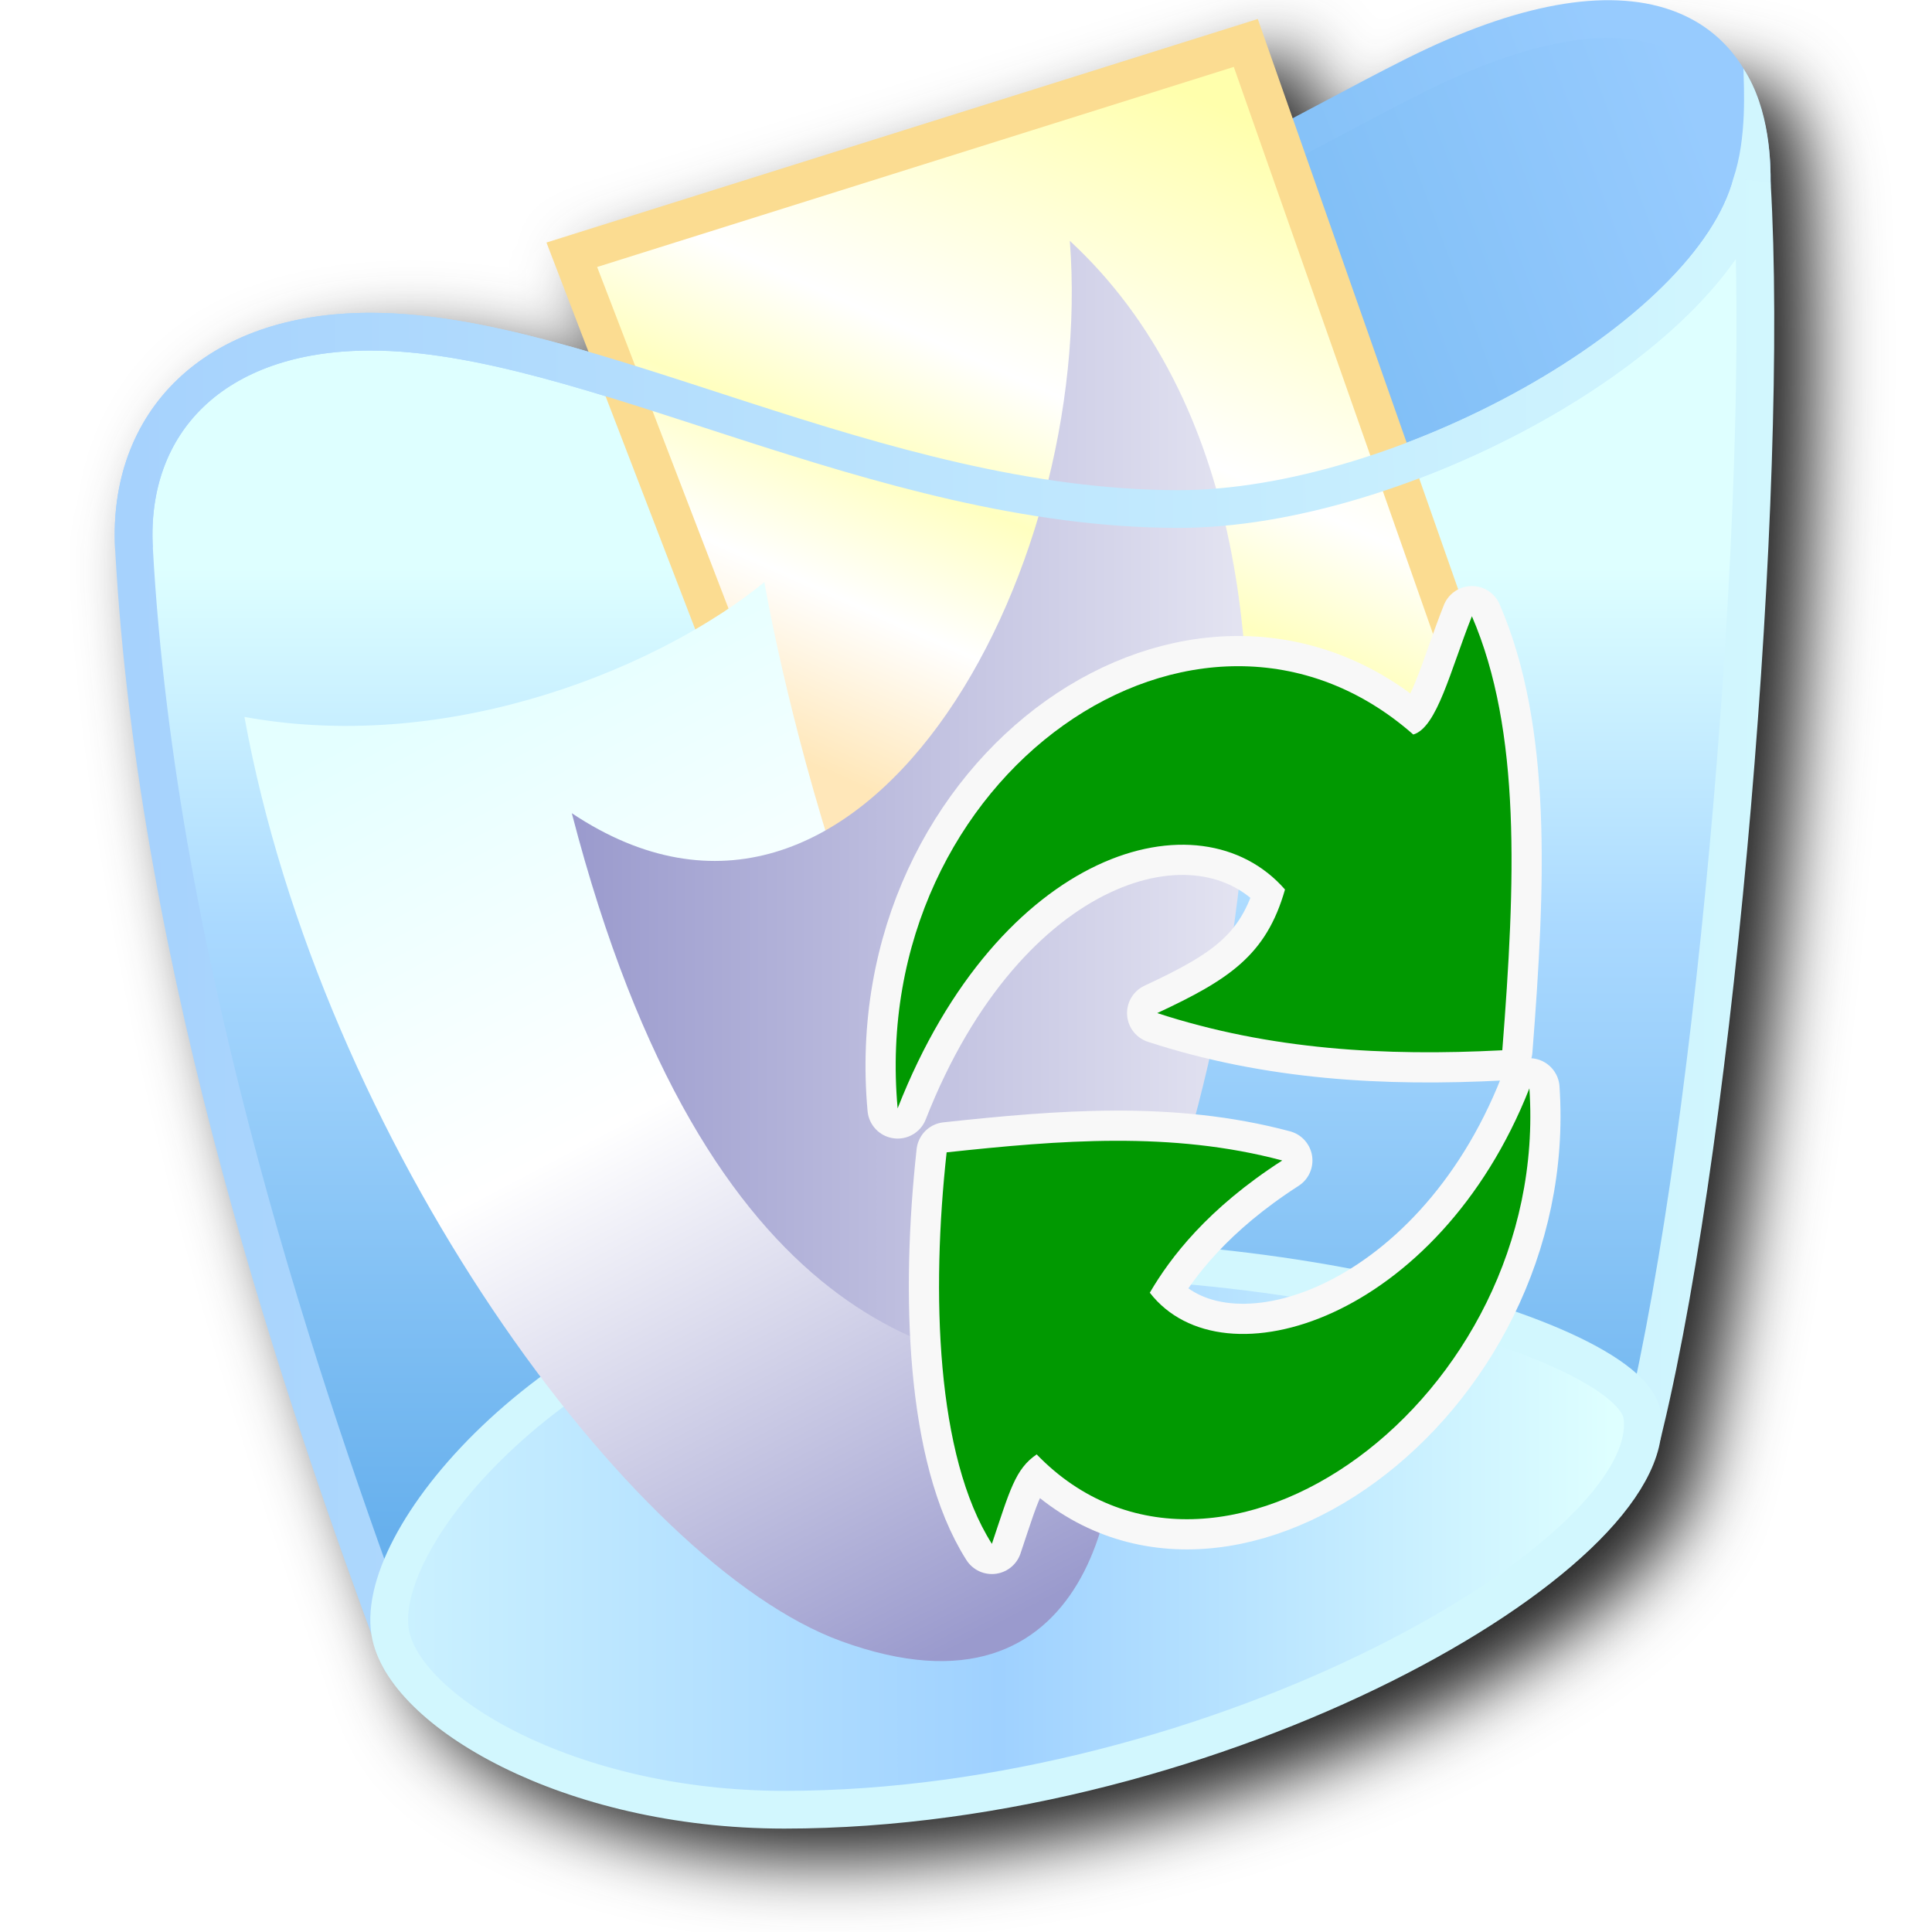
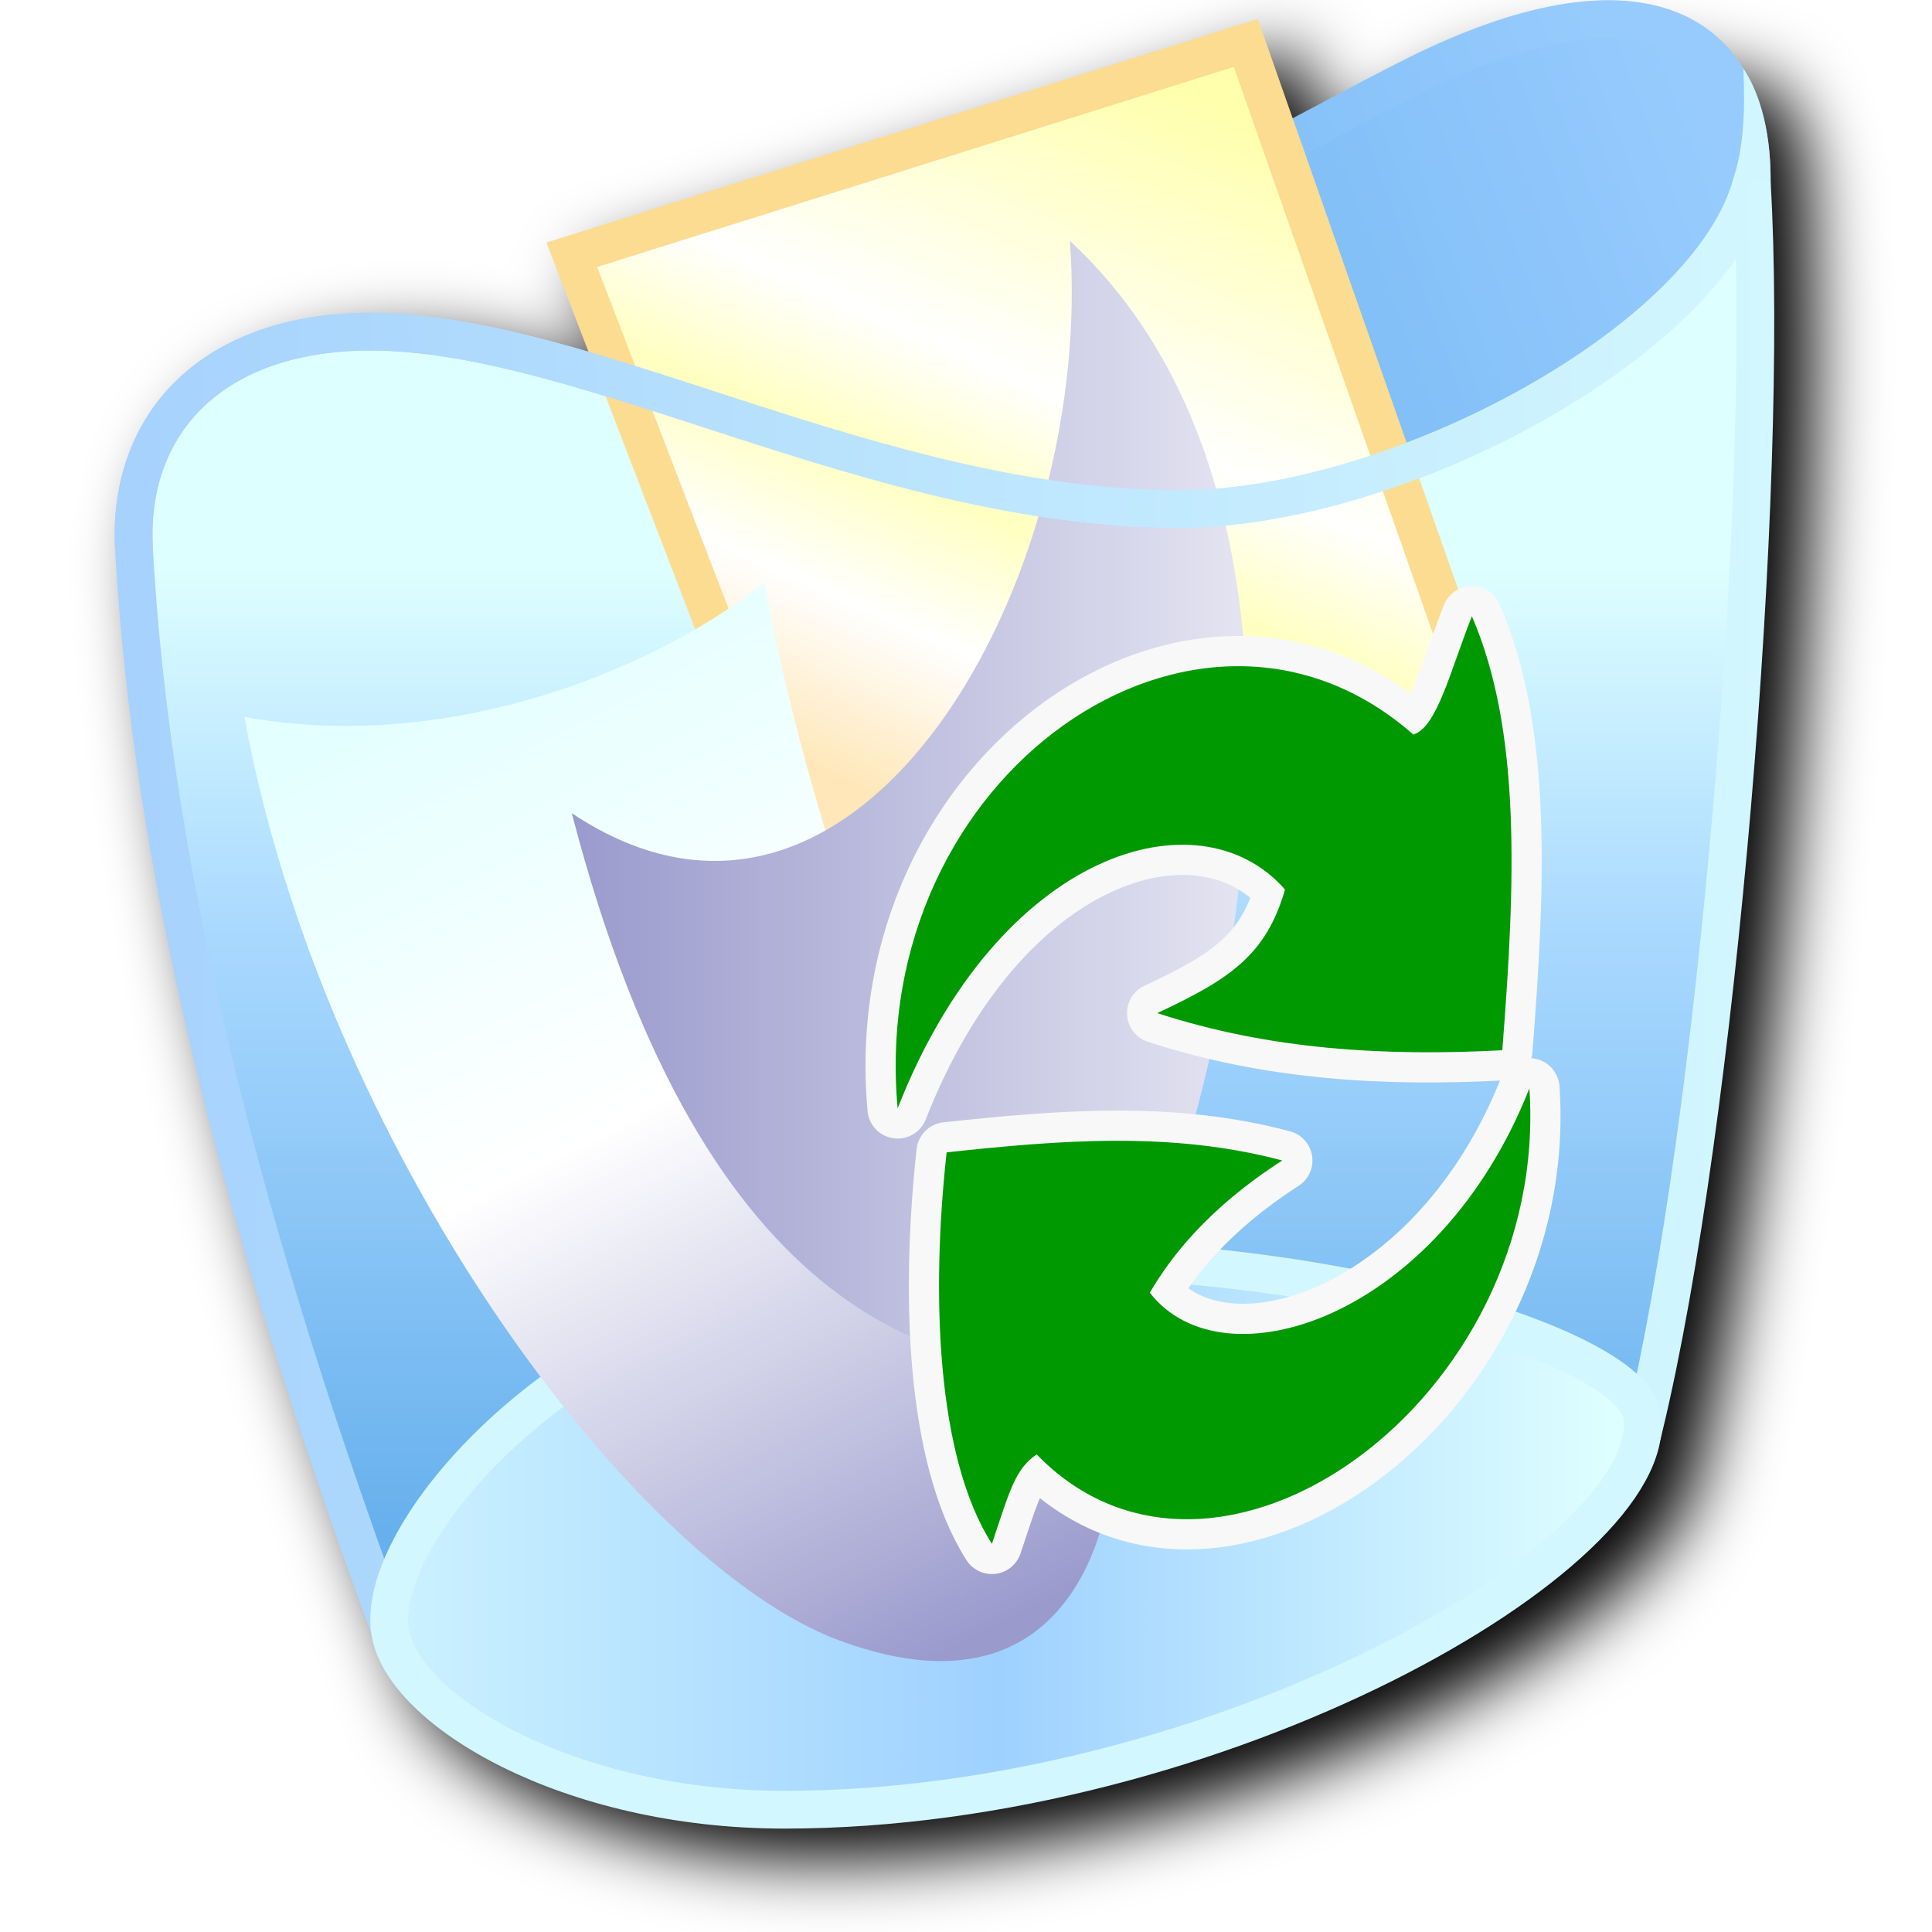
<svg xmlns="http://www.w3.org/2000/svg" xmlns:xlink="http://www.w3.org/1999/xlink" width="256" height="256" viewBox="0 0 256 256" version="1.1" id="svg8">
  <defs id="defs2">
    <linearGradient id="linearGradient53867">
      <stop style="stop-color:#ffffac;stop-opacity:1" offset="0" id="stop53863" />
      <stop style="stop-color:#ffffff;stop-opacity:1" offset="0.43" id="stop56270" />
      <stop style="stop-color:#ffffc0;stop-opacity:1" offset="0.604" id="stop56272" />
      <stop style="stop-color:#ffffff;stop-opacity:1" offset="0.785" id="stop56274" />
      <stop style="stop-color:#ffe7b9;stop-opacity:1" offset="1" id="stop53865" />
    </linearGradient>
    <linearGradient id="linearGradient17288">
      <stop style="stop-color:#9a9acd;stop-opacity:1" offset="0" id="stop17284" />
      <stop style="stop-color:#ffffff;stop-opacity:1" offset="0.571" id="stop17507" />
      <stop style="stop-color:#e4ffff;stop-opacity:1" offset="1" id="stop17286" />
    </linearGradient>
    <linearGradient id="linearGradient2794">
      <stop style="stop-color:#9a9acd;stop-opacity:1" offset="0" id="stop2790" />
      <stop style="stop-color:#e5e5f2;stop-opacity:1" offset="1" id="stop2792" />
    </linearGradient>
    <linearGradient id="linearGradient1189">
      <stop style="stop-color:#a5d1fd;stop-opacity:1" offset="0" id="stop1185" />
      <stop style="stop-color:#d2f7fe;stop-opacity:1" offset="1" id="stop1187" />
    </linearGradient>
    <linearGradient id="linearGradient1173">
      <stop style="stop-color:#67b0ed;stop-opacity:1" offset="0" id="stop1169" />
      <stop id="stop1193" offset="0.628" style="stop-color:#aad9ff;stop-opacity:1" />
      <stop style="stop-color:#deffff;stop-opacity:1" offset="1" id="stop1171" />
    </linearGradient>
    <linearGradient id="linearGradient1163">
      <stop style="stop-color:#ccf2ff;stop-opacity:1" offset="0" id="stop1159" />
      <stop id="stop1167" offset="0.5" style="stop-color:#9fd1ff;stop-opacity:1" />
      <stop style="stop-color:#deffff;stop-opacity:1" offset="1" id="stop1161" />
    </linearGradient>
    <linearGradient id="linearGradient1145">
      <stop style="stop-color:#62aeeb;stop-opacity:1" offset="0" id="stop1141" />
      <stop style="stop-color:#97cbfe;stop-opacity:1" offset="1" id="stop1143" />
    </linearGradient>
    <linearGradient gradientUnits="userSpaceOnUse" y2="2.5" x2="54.568" y1="11" x1="31.568" id="linearGradient1147-3" xlink:href="#linearGradient1145" gradientTransform="matrix(5.222638,0,0,5.222638,-48.3725,-0.4435826)" />
    <linearGradient gradientUnits="userSpaceOnUse" y2="0.994" x2="52.321" y1="10.142" x1="29.207" id="linearGradient1183-5" xlink:href="#linearGradient1145" gradientTransform="matrix(5.222638,0,0,5.222638,-48.3725,-0.4435826)" />
    <linearGradient gradientUnits="userSpaceOnUse" y2="14.449" x2="37.568" y1="39" x1="37.568" id="linearGradient1175-3" xlink:href="#linearGradient1173" gradientTransform="matrix(5.222638,0,0,5.222638,-48.3725,-0.4435826)" />
    <linearGradient gradientUnits="userSpaceOnUse" y2="22.5" x2="56.568" y1="22.621" x1="14.06" id="linearGradient1191-9" xlink:href="#linearGradient1189" gradientTransform="matrix(5.222638,0,0,5.222638,-48.3725,-0.4435826)" />
    <linearGradient gradientUnits="userSpaceOnUse" y2="39.5" x2="52.568" y1="39.507" x1="21.492" id="linearGradient1165-7" xlink:href="#linearGradient1163" gradientTransform="matrix(5.222638,0,0,5.222638,-48.3725,-0.4435826)" />
    <linearGradient xlink:href="#linearGradient2794" id="linearGradient2796" x1="-92.467" y1="25.5" x2="-74.741" y2="25.5" gradientUnits="userSpaceOnUse" />
    <linearGradient xlink:href="#linearGradient17288" id="linearGradient17290" x1="-81.591" y1="46.711" x2="-94.728" y2="21.696" gradientUnits="userSpaceOnUse" />
    <linearGradient xlink:href="#linearGradient53867" id="linearGradient53869" x1="-75.837" y1="7.081" x2="-83.962" y2="25.28" gradientUnits="userSpaceOnUse" />
    <filter style="color-interpolation-filters:sRGB" id="filter98527" x="-0.05" y="-0.046" width="1.101" height="1.093">
      <feGaussianBlur stdDeviation="4.622" id="feGaussianBlur98529" />
    </filter>
  </defs>
  <g id="layer1" transform="translate(-12.56771)">
-     <path id="path98358" style="color:#000000;fill:#212121;fill-opacity:1;stroke-width:5;-inkscape-stroke:none;filter:url(#filter98527)" d="M 231.956,8.83 C 224.315,8.486 214.945,6.261 203.937,11.765 c -4.534,2.267 -9.654,5.001 -15.096,7.883 L 184.228,6.515 89.976,36.138 l 0.975,2.535 4.586,11.924 c -1.676,-0.49 -3.351,-0.975 -4.998,-1.414 -8.375,-2.233 -16.361,-3.734 -23.883,-3.734 -10.93,0 -19.685,3.202 -25.572,8.838 -5.888,5.636 -8.748,13.631 -8.26,22.523 3.025,55.047 21.769,110.471 33.955,143.67 0.011,0.075 0.011,0.152 0.023,0.227 1.112,6.672 7.705,12.666 17.34,17.443 9.635,4.778 22.606,8.146 37.352,8.146 29.217,0 58.579,-8.583 80.477,-19.521 10.949,-5.469 20.03,-11.518 26.34,-17.521 5.161,-4.911 8.693,-9.855 9.342,-14.764 l 0.252,-1.051 c 9.734,-40.608 16.713,-124.3 14.281,-165.336 h -0.004 c 0.006,-2.397 -0.038,-9.595 -3.598,-15.014 5e-5,0.002 -4e-5,0.006 0,0.008 -2.212,-3.614 -5.489,-1.51 -9.564,-2.95 -2.16,-0.763 -4.515,-1.202 -7.062,-1.316 z" />
+     <path id="path98358" style="color:#000000;fill:#000000;fill-opacity:1;stroke-width:5;-inkscape-stroke:none;filter:url(#filter98527)" d="M 231.956,8.83 C 224.315,8.486 214.945,6.261 203.937,11.765 c -4.534,2.267 -9.654,5.001 -15.096,7.883 L 184.228,6.515 89.976,36.138 l 0.975,2.535 4.586,11.924 c -1.676,-0.49 -3.351,-0.975 -4.998,-1.414 -8.375,-2.233 -16.361,-3.734 -23.883,-3.734 -10.93,0 -19.685,3.202 -25.572,8.838 -5.888,5.636 -8.748,13.631 -8.26,22.523 3.025,55.047 21.769,110.471 33.955,143.67 0.011,0.075 0.011,0.152 0.023,0.227 1.112,6.672 7.705,12.666 17.34,17.443 9.635,4.778 22.606,8.146 37.352,8.146 29.217,0 58.579,-8.583 80.477,-19.521 10.949,-5.469 20.03,-11.518 26.34,-17.521 5.161,-4.911 8.693,-9.855 9.342,-14.764 l 0.252,-1.051 c 9.734,-40.608 16.713,-124.3 14.281,-165.336 h -0.004 c 0.006,-2.397 -0.038,-9.595 -3.598,-15.014 5e-5,0.002 -4e-5,0.006 0,0.008 -2.212,-3.614 -5.489,-1.51 -9.564,-2.95 -2.16,-0.763 -4.515,-1.202 -7.062,-1.316 z" />
    <g id="g98264">
      <path style="fill:url(#linearGradient1147-3);fill-opacity:1;stroke:url(#linearGradient1183-5);stroke-width:5;stroke-linecap:butt;stroke-linejoin:miter;stroke-miterlimit:4;stroke-dasharray:none;stroke-opacity:1" d="M 35.543,57.005 C 126.939,54.394 171.835,24.112 200.056,10.002 228.781,-4.361 244.8,2.823 244.69,24.252 L 226.17,75.285 95.604,85.73 Z" id="path1129-0" />
      <path style="fill:url(#linearGradient1175-3);fill-opacity:1;stroke:url(#linearGradient1191-9);stroke-width:5;stroke-linecap:butt;stroke-linejoin:miter;stroke-miterlimit:4;stroke-dasharray:none;stroke-opacity:1" d="m 61.657,43.949 c 28.725,0 67.119,23.479 107.064,23.502 29.195,0.016 70.524,-22.432 75.969,-43.199 2.403,40.546 -4.603,124.498 -14.217,164.605 C 206.971,196.691 65.239,218.688 65.239,218.688 53.137,185.95 33.408,128.856 30.321,72.673 29.409,56.091 40.766,43.949 61.657,43.949 Z" id="path1127-6" />
      <path style="fill:url(#linearGradient1165-7);fill-opacity:1;stroke:#d2f7fe;stroke-width:5;stroke-linecap:butt;stroke-linejoin:miter;stroke-miterlimit:4;stroke-dasharray:none;stroke-opacity:1" d="m 64.268,216.296 c -2.176,-13.057 22.655,-41.69 57.482,-47.253 50.53,-8.072 106.873,7.708 108.419,18.529 2.611,18.279 -56.226,52.226 -113.675,52.226 -28.725,0 -50.509,-13.199 -52.226,-23.502 z" id="path1131-2" />
      <g id="g96638" transform="matrix(5.103185,0,0,5.103185,560.211,-22.3773)" style="opacity:1">
        <path style="fill:url(#linearGradient53869);fill-opacity:1;stroke:#fbdc91;stroke-width:1px;stroke-linecap:butt;stroke-linejoin:miter;stroke-opacity:1" d="m -92.467,11 17.5,-5.5 6.5,18.5 -16.5,6.5 z" id="path1115" />
        <path style="fill:url(#linearGradient17290);fill-opacity:1;stroke:none;stroke-width:1px;stroke-linecap:butt;stroke-linejoin:miter;stroke-opacity:1" d="m -100.967,23 c 5.5,1 10.947,-1.406 13.5,-3.5 0,0 2.332,13.87 9,20.5 0.5,3 -0.5,9.364 -7,7 -5.5,-2 -13.5,-13 -15.5,-24 z" id="path2045" />
        <path style="fill:url(#linearGradient2796);fill-opacity:1;stroke:none;stroke-width:1px;stroke-linecap:butt;stroke-linejoin:miter;stroke-opacity:1" d="m -92.467,25.5 c 3.5,13.5 9.849,14.5 13.5,14.5 1.862,-1.862 8.418,-21.049 -0.569,-29.362 C -78.86,19.327 -84.967,30.5 -92.467,25.5 Z" id="path1117" />
      </g>
      <g id="g8355" style="stroke:#f8f8f8;stroke-width:8;stroke-miterlimit:4;stroke-dasharray:none;stroke-opacity:1" transform="translate(0,-5.684269)">
        <path style="opacity:1;fill:#019901;fill-opacity:1;stroke:#f8f8f8;stroke-width:8;stroke-linecap:round;stroke-linejoin:round;stroke-miterlimit:4;stroke-dasharray:none;stroke-opacity:1" d="m 131.509,152.551 c 13.426,-34.28 40.007,-41.969 51.327,-29.002 -2.488,8.736 -7.44,11.943 -16.93,16.375 14.927,4.871 30.154,5.737 45.724,4.926 1.748,-22.317 2.525,-42.339 -4.028,-57.511 -2.864,7.208 -4.615,14.744 -7.767,15.673 -28.464,-25.044 -72.336,5.244 -68.326,49.539 z" id="path8351" />
        <path id="path8353" d="m 215.219,149.899 c -12.019,30.468 -40.545,39.66 -50.297,27.075 2.717,-4.648 7.645,-11.144 17.551,-17.52 -14.676,-3.913 -29.476,-2.686 -44.472,-1.077 -2.043,18.605 -1.41,40.226 5.997,51.876 2.384,-7.114 3.098,-9.928 5.934,-11.855 23.762,24.59 68.063,-7.347 65.288,-48.5 z" style="opacity:1;fill:#019901;fill-opacity:1;stroke:#f8f8f8;stroke-width:8;stroke-linecap:round;stroke-linejoin:round;stroke-miterlimit:4;stroke-dasharray:none;stroke-opacity:1" />
      </g>
      <g id="g8349" transform="translate(0,-5.684269)">
        <path style="opacity:1;fill:#019901;fill-opacity:1;stroke:none;stroke-width:2.5;stroke-linecap:round;stroke-linejoin:round;stroke-miterlimit:4;stroke-dasharray:none;stroke-opacity:1" d="m 131.509,152.551 c 13.426,-34.28 40.007,-41.969 51.327,-29.002 -2.488,8.736 -7.44,11.943 -16.93,16.375 14.927,4.871 30.154,5.737 45.724,4.926 1.748,-22.317 2.525,-42.339 -4.028,-57.511 -2.864,7.208 -4.615,14.744 -7.767,15.673 -28.464,-25.044 -72.336,5.244 -68.326,49.539 z" id="path2383-0" />
        <path id="path2383-8-3" d="m 215.219,149.899 c -12.019,30.468 -40.545,39.66 -50.297,27.075 2.717,-4.648 7.645,-11.144 17.551,-17.52 -14.676,-3.913 -29.476,-2.686 -44.472,-1.077 -2.043,18.605 -1.41,40.226 5.997,51.876 2.384,-7.114 3.098,-9.928 5.934,-11.855 23.762,24.59 68.063,-7.347 65.288,-48.5 z" style="opacity:1;fill:#019901;fill-opacity:1;stroke:none;stroke-width:2.5;stroke-linecap:round;stroke-linejoin:round;stroke-miterlimit:4;stroke-dasharray:none;stroke-opacity:1" />
      </g>
      <path style="fill:#d1f6fe;fill-opacity:1;stroke:none;stroke-width:1px;stroke-linecap:butt;stroke-linejoin:miter;stroke-opacity:1" d="m 242.234,23.69 c 1.845,-5.437 1.399,-12.067 1.35,-14.599 3.583,5.455 3.604,12.724 3.597,15.071" id="path8904" />
      <path style="fill:none;fill-opacity:1;stroke:url(#linearGradient1191-9);stroke-width:5;stroke-linecap:butt;stroke-linejoin:miter;stroke-miterlimit:4;stroke-dasharray:none;stroke-opacity:1" d="m 30.321,72.673 c -0.911,-16.582 10.445,-28.725 31.336,-28.725 28.725,0 67.119,23.479 107.064,23.502 29.195,0.016 70.524,-22.432 75.969,-43.199" id="path97106" />
    </g>
  </g>
</svg>
